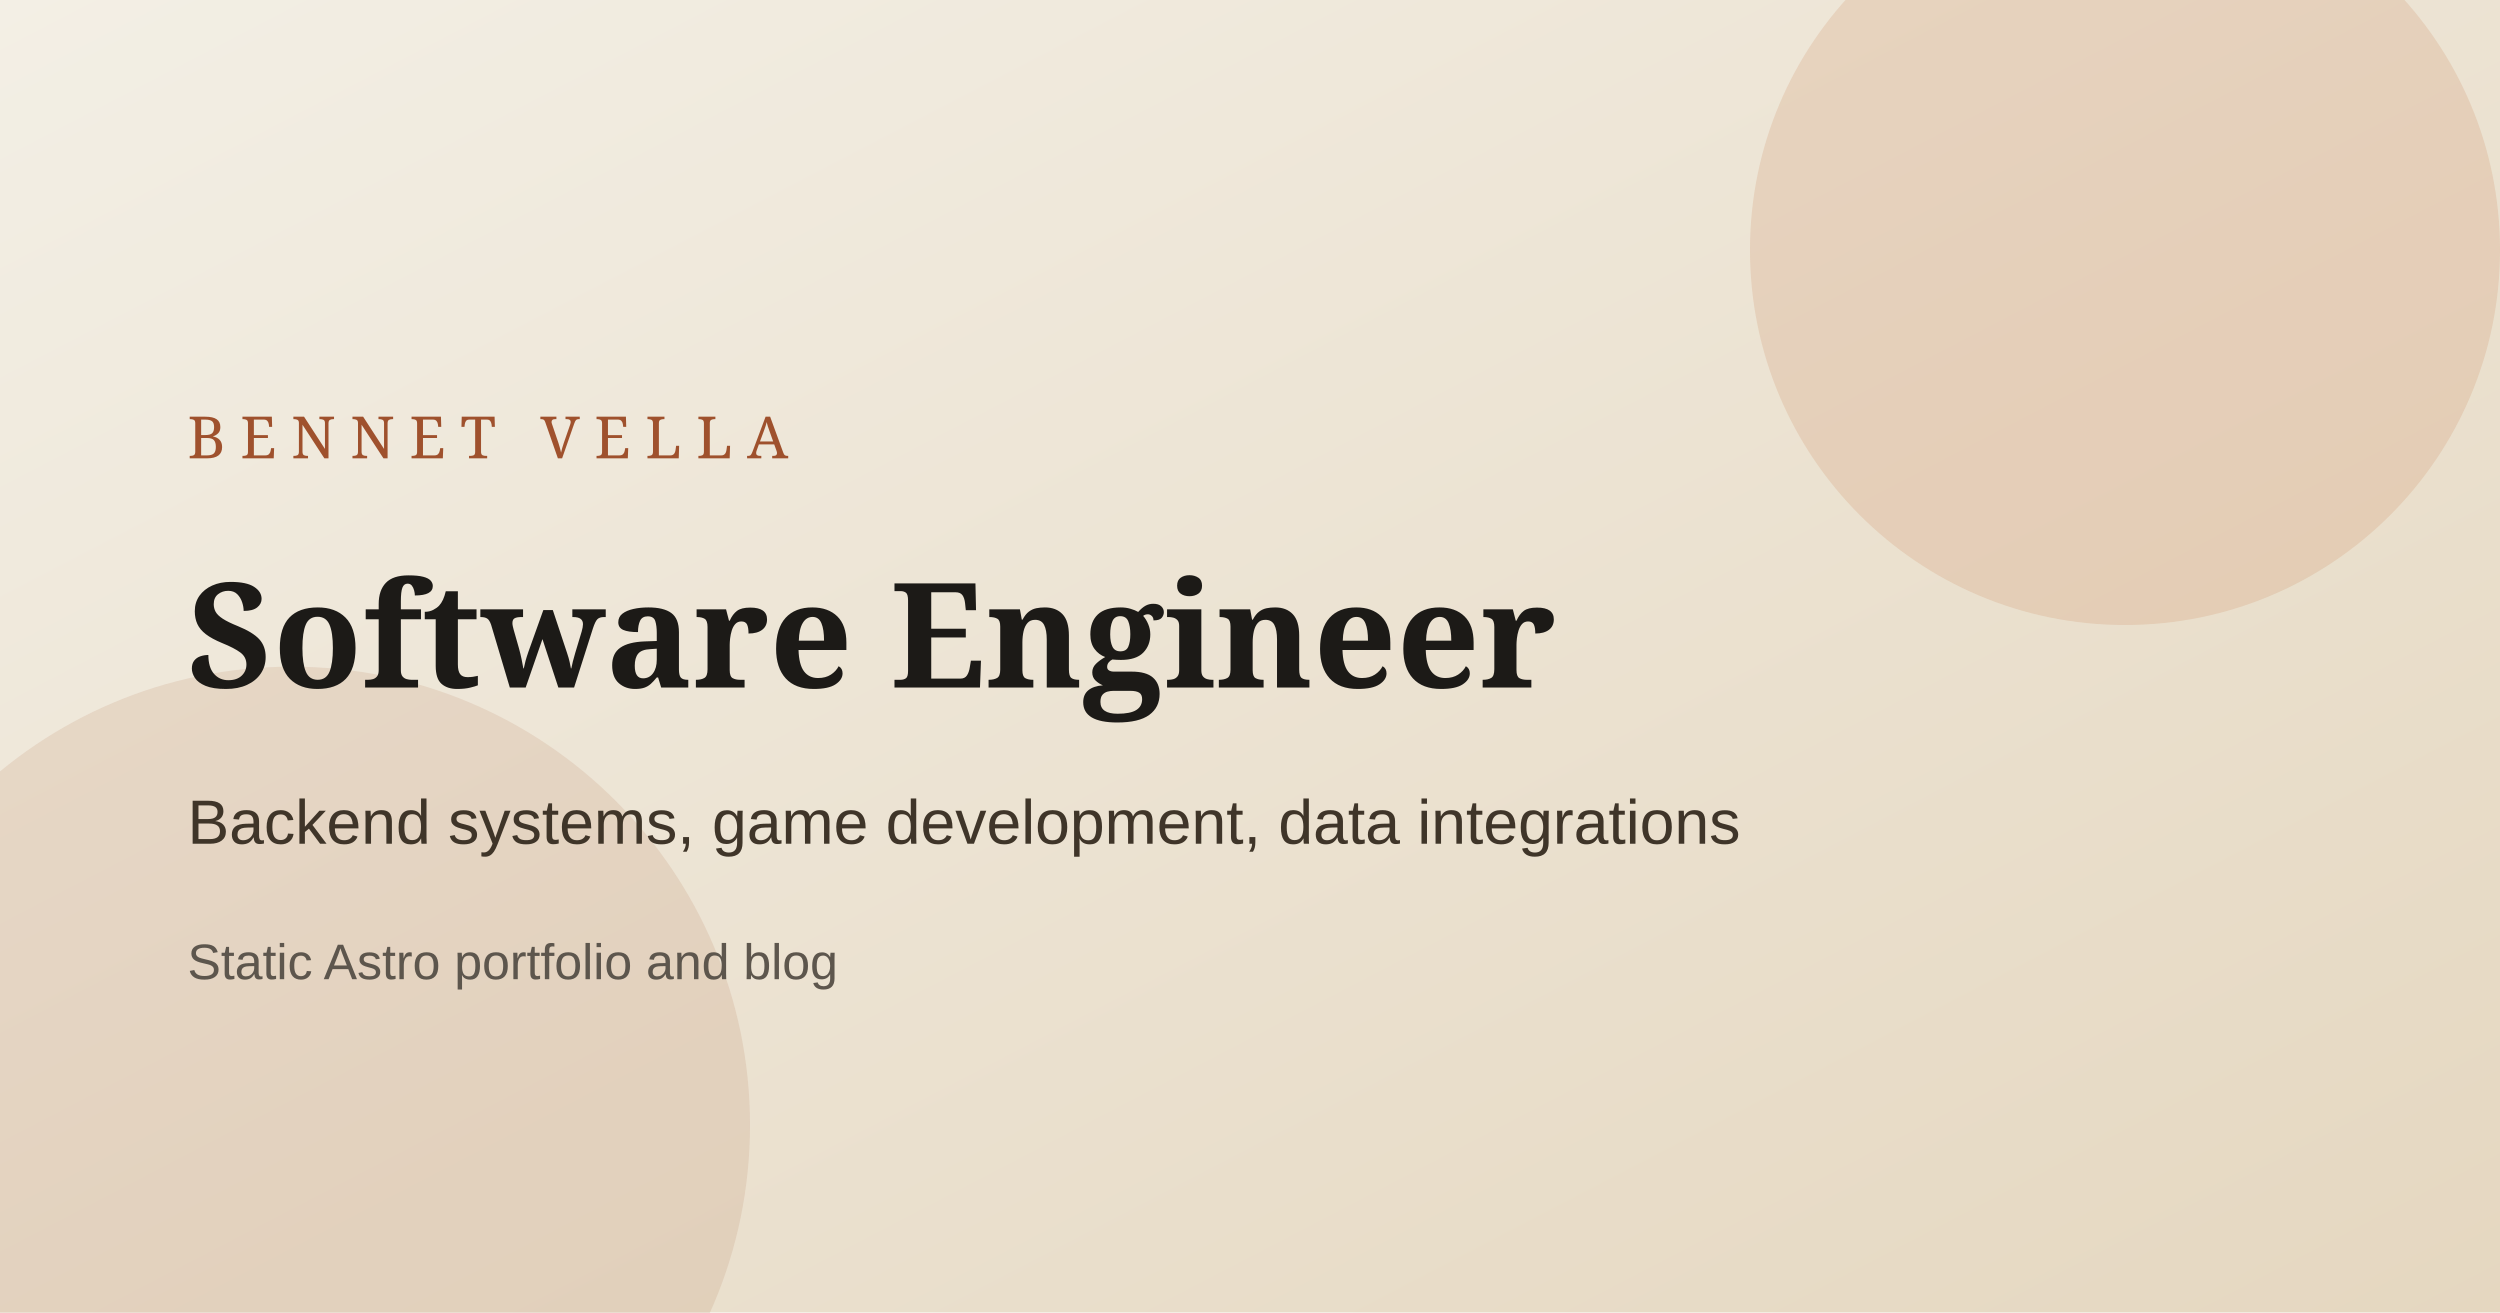
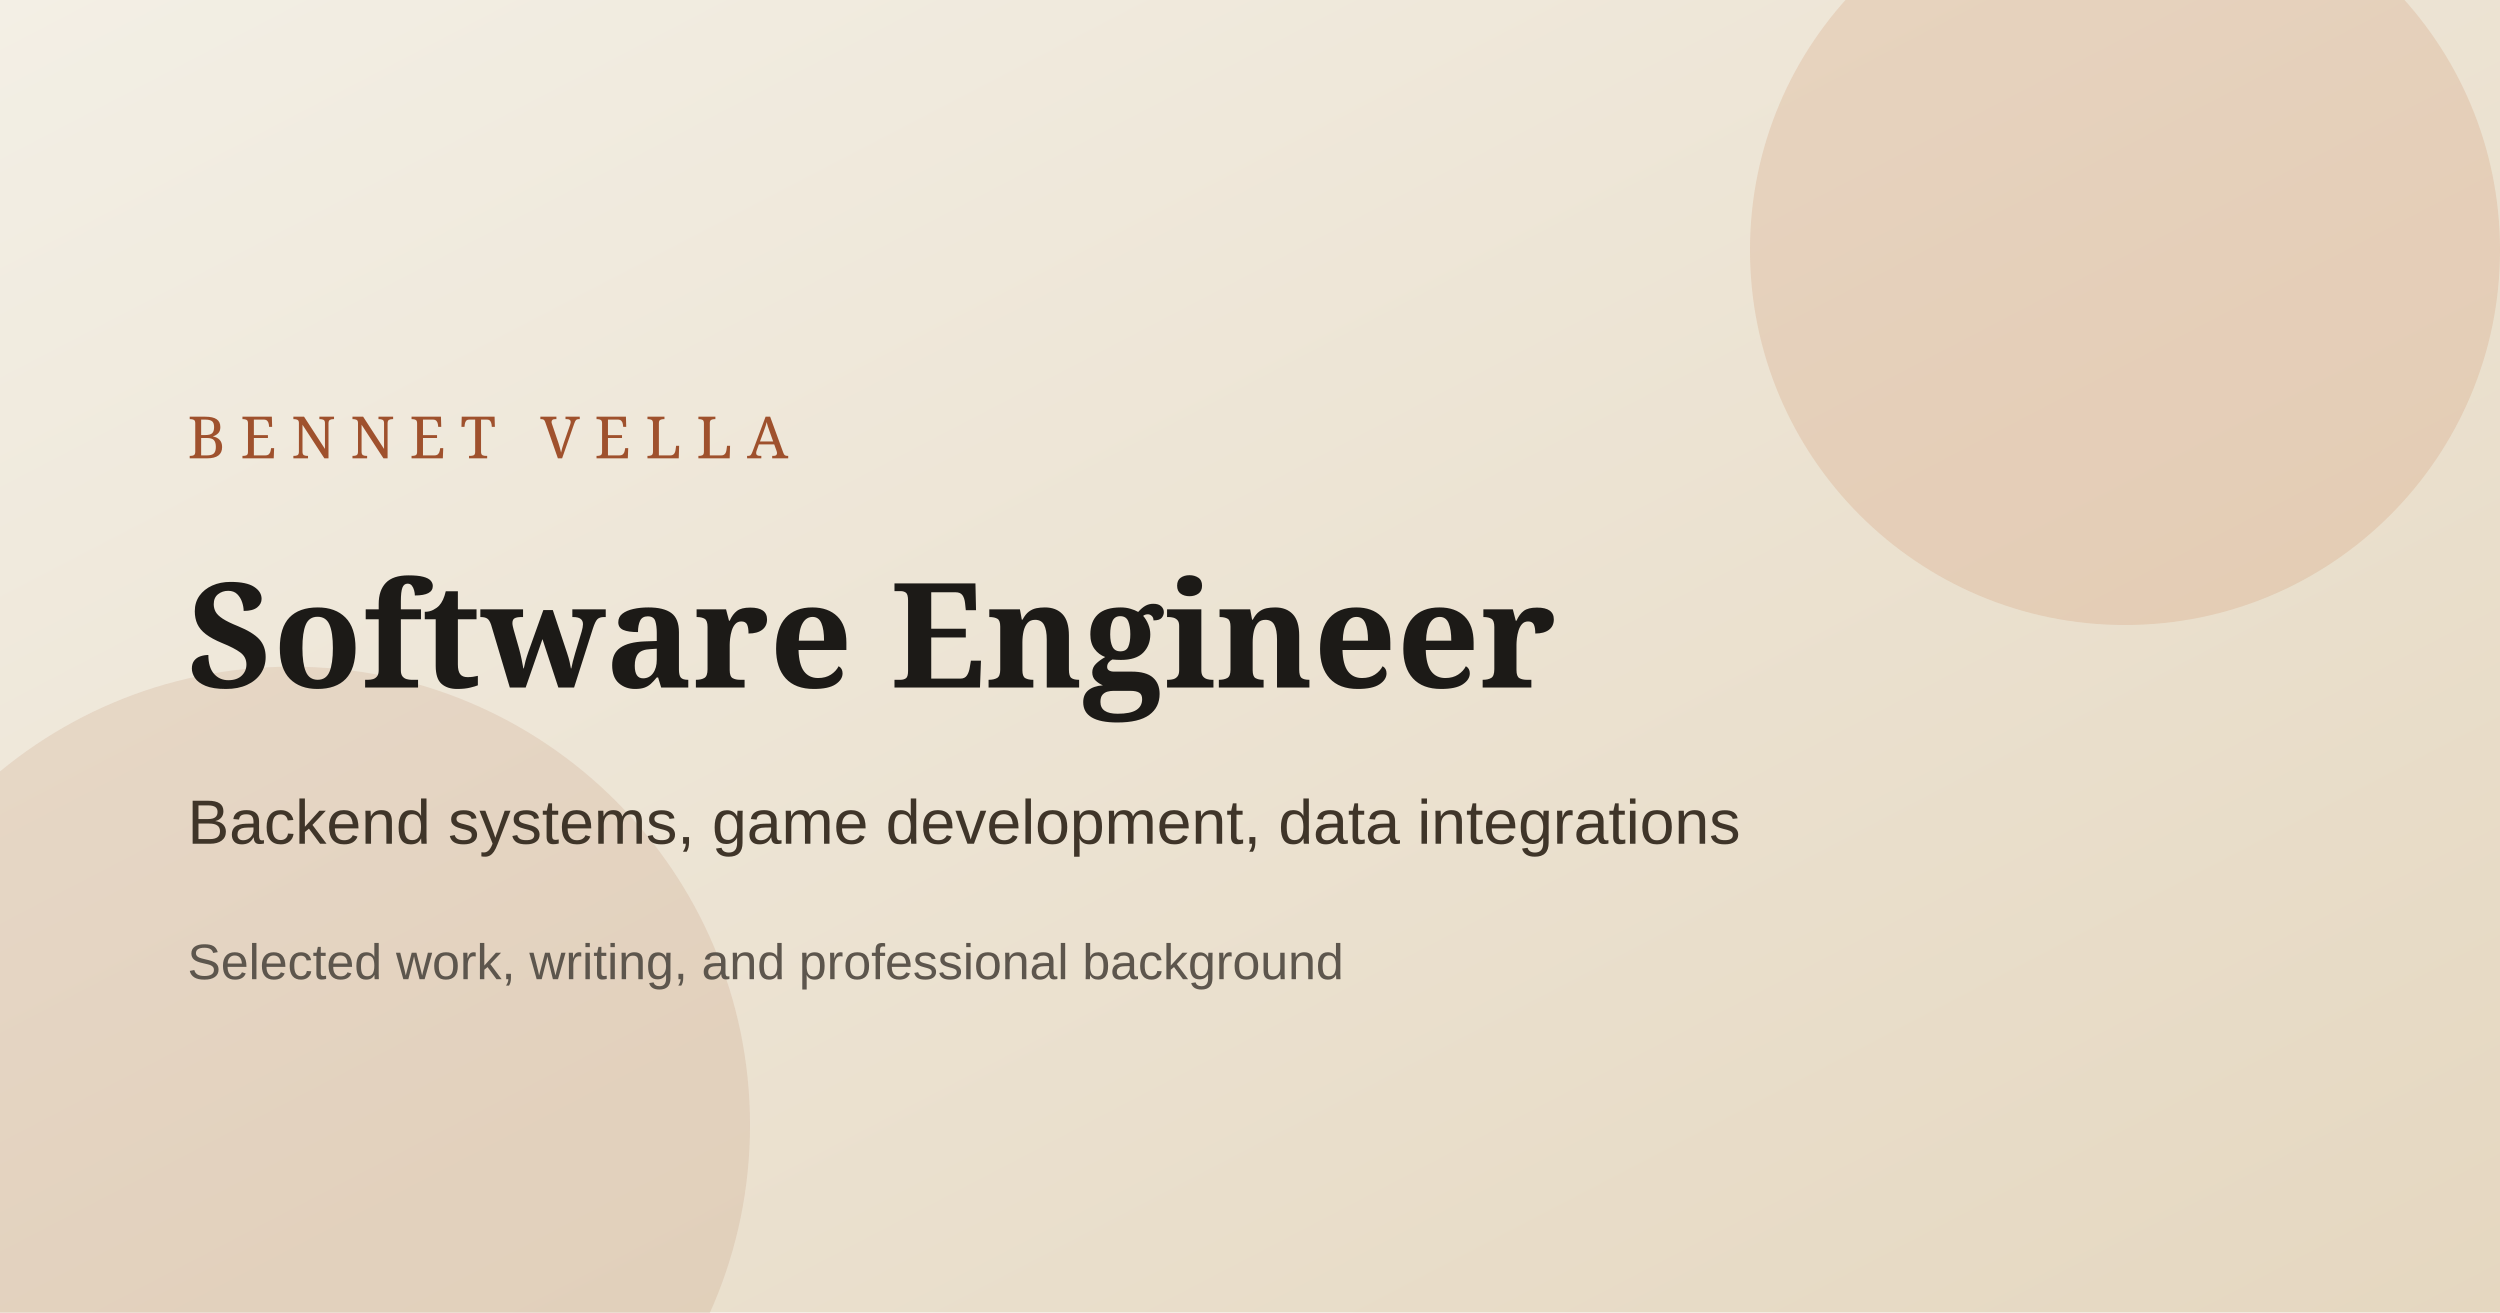
<svg xmlns="http://www.w3.org/2000/svg" width="1200" height="630" viewBox="0 0 1200 630" role="img" aria-label="Bennet Vella portfolio card">
  <defs>
    <linearGradient id="bg" x1="0" x2="1" y1="0" y2="1">
      <stop offset="0%" stop-color="#f3efe5" />
      <stop offset="100%" stop-color="#e5d7c0" />
    </linearGradient>
  </defs>
  <rect width="1200" height="630" fill="url(#bg)" />
  <circle cx="1020" cy="120" r="180" fill="#c6794b" opacity="0.18" />
  <circle cx="140" cy="540" r="220" fill="#9f512d" opacity="0.12" />
  <text x="90" y="220" fill="#9f512d" font-family="Georgia, serif" font-size="28" letter-spacing="7">BENNET VELLA</text>
  <text x="90" y="330" fill="#1c1a17" font-family="Georgia, serif" font-size="70" font-weight="700">Software Engineer</text>
  <text x="90" y="405" fill="#3f3529" font-family="Arial, sans-serif" font-size="30">
    Backend systems, game development, data integrations
  </text>
  <text x="90" y="470" fill="#5d564d" font-family="Arial, sans-serif" font-size="24">
-     Static Astro portfolio and blog
+     Selected work, writing, and professional background
  </text>
</svg>
